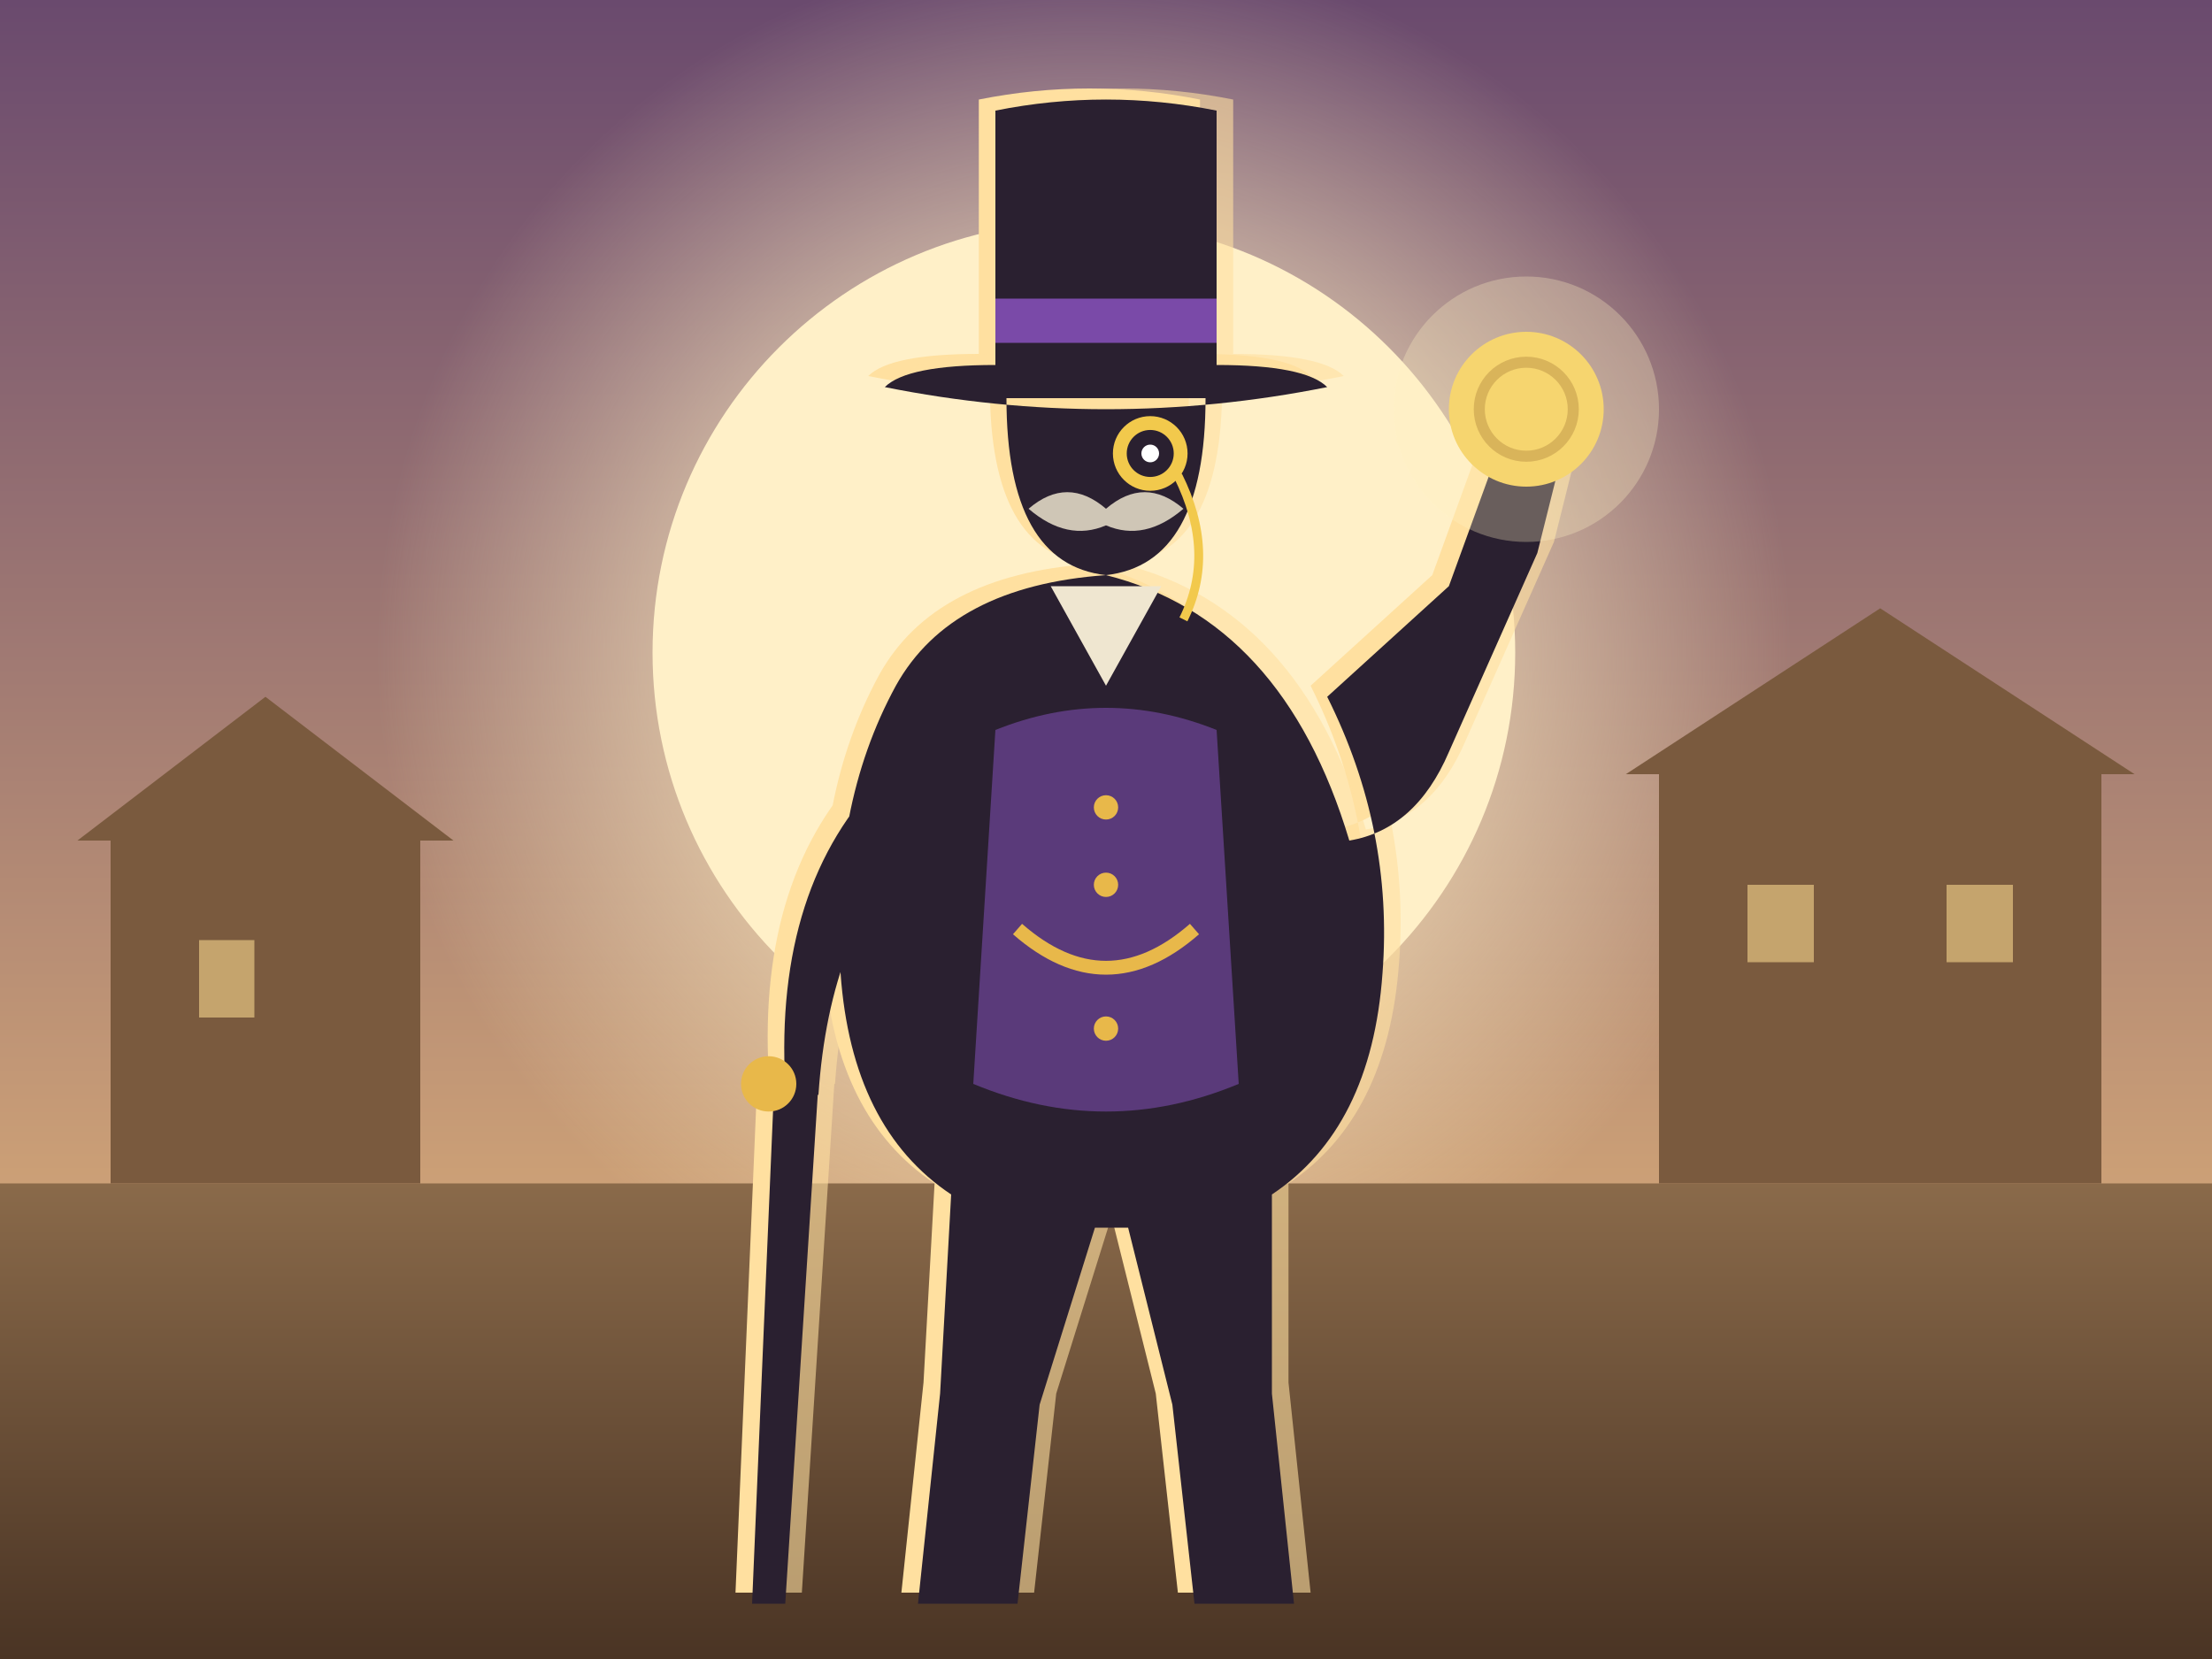
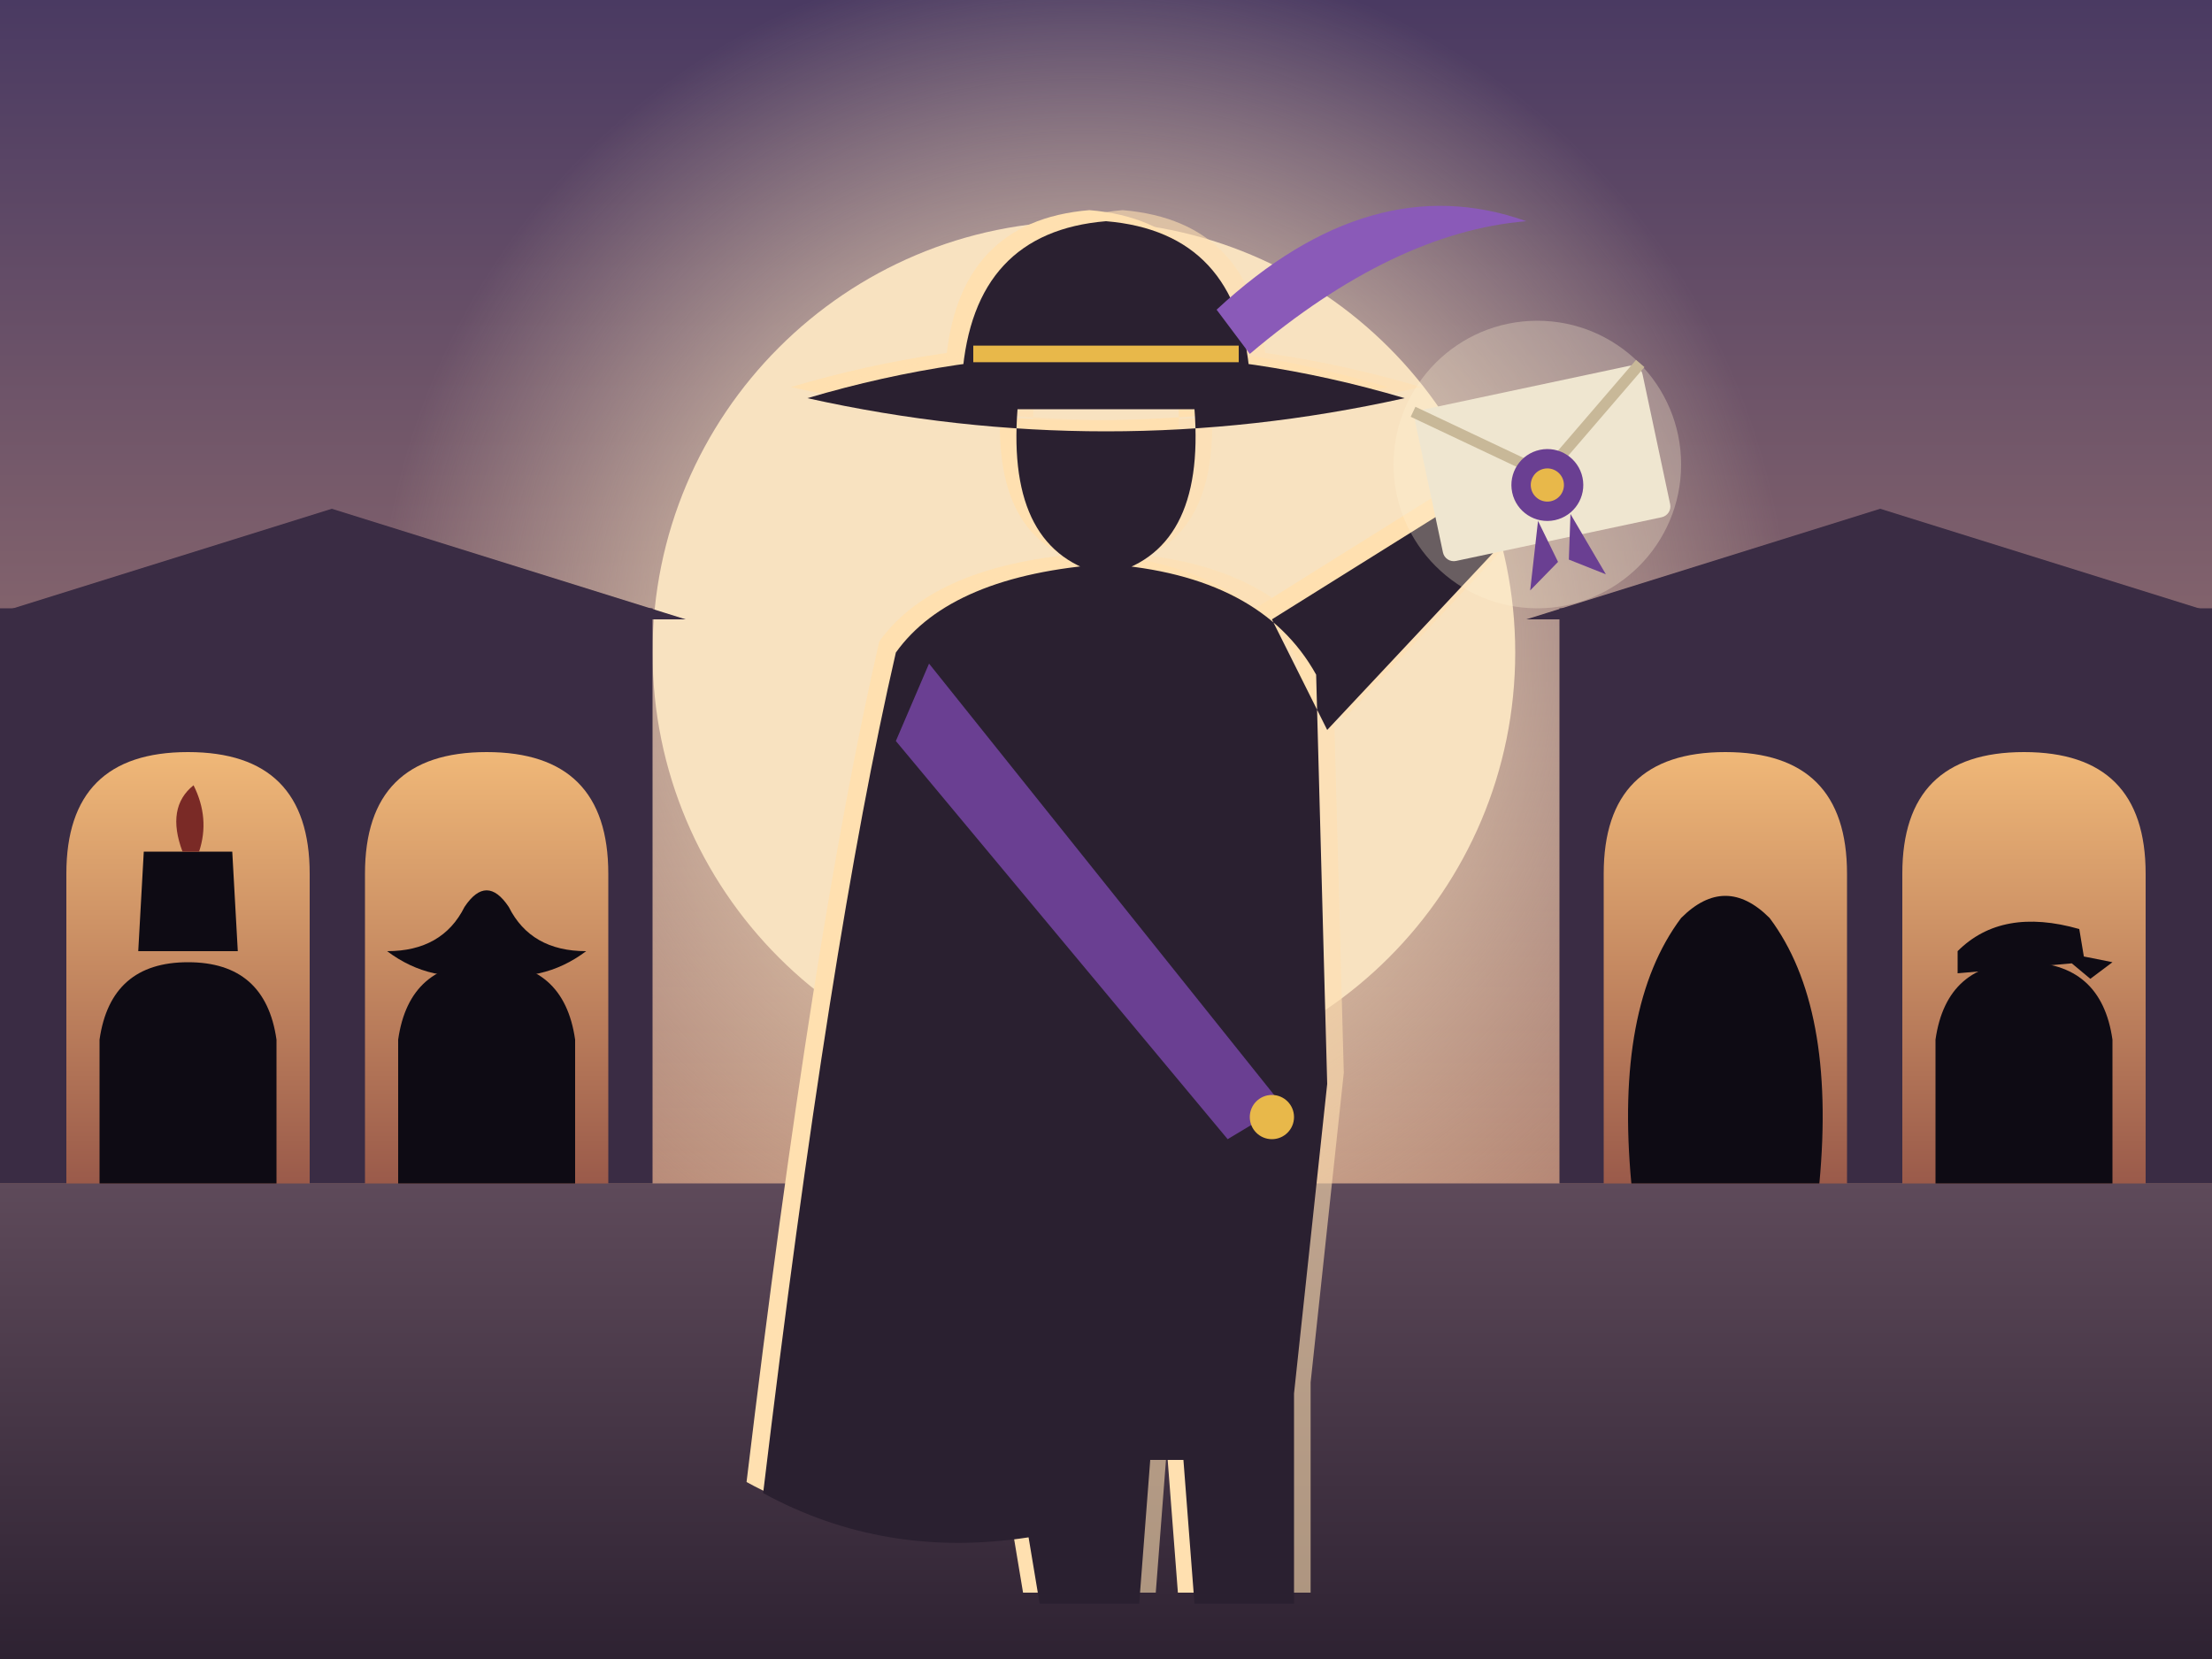
<svg xmlns="http://www.w3.org/2000/svg" viewBox="0 0 400 300">
  <defs>
    <linearGradient id="sky" x1="0" y1="0" x2="0" y2="1">
-       <stop offset="0" stop-color="#6a4a6e" />
-       <stop offset="1" stop-color="#f3c27a" />
+       <stop offset="0" stop-color="#4a3a62" />
+       <stop offset="1" stop-color="#e2a87e" />
    </linearGradient>
-     <linearGradient id="sea" x1="0" y1="0" x2="0" y2="1">
-       <stop offset="0" stop-color="#8a6a4a" />
-       <stop offset="1" stop-color="#4a3424" />
+     <linearGradient id="ground" x1="0" y1="0" x2="0" y2="1">
+       <stop offset="0" stop-color="#5e4a5a" />
+       <stop offset="1" stop-color="#2e2232" />
+     </linearGradient>
+     <linearGradient id="lamp" x1="0" y1="0" x2="0" y2="1">
+       <stop offset="0" stop-color="#f0b878" />
+       <stop offset="1" stop-color="#9a5a4a" />
    </linearGradient>
    <radialGradient id="halo" cx="0.5" cy="0.5" r="0.5">
-       <stop offset="0.55" stop-color="#fff0c8" stop-opacity="0.55" />
-       <stop offset="1" stop-color="#fff0c8" stop-opacity="0" />
+       <stop offset="0.55" stop-color="#f8e2c0" stop-opacity="0.55" />
+       <stop offset="1" stop-color="#f8e2c0" stop-opacity="0" />
    </radialGradient>
+     <path id="fig" d="M146 72 Q200 56 254 72 Q200 84 146 72 Z M174 68 Q176 42 200 40 Q224 42 226 68 Z M184 74 Q182 100 200 104 Q218 100 216 74 Z M200 102 Q172 104 162 118 Q150 170 138 270 Q160 282 186 278 L188 290 L206 290 L208 264 L214 264 L216 290 L234 290 L234 252 L240 196 L238 122 Q228 104 200 102 Z M230 112 L262 92 L270 100 L240 132 Z" />
+     <path id="lurk" d="M0 0 Q-14 0 -16 14 L-16 40 L16 40 L16 14 Q14 0 0 0 Z" />
  </defs>
  <rect width="400" height="300" fill="url(#sky)" />
  <circle cx="196" cy="118" r="128" fill="url(#halo)" />
-   <circle cx="196" cy="118" r="78" fill="#fff0c8" />
-   <rect y="214" width="400" height="86" fill="url(#sea)" />
-   <g fill="#7a5a3e">
-     <rect x="20" y="150" width="56" height="64" />
-     <path d="M14 152 L48 126 L82 152 Z" />
-     <rect x="300" y="138" width="80" height="76" />
-     <path d="M294 140 L340 110 L386 140 Z" />
+   <circle cx="196" cy="118" r="78" fill="#f8e2c0" />
+   <rect y="214" width="400" height="86" fill="url(#ground)" />
+   <g fill="#3a2c44">
+     <path d="M0 110 H118 V214 H0 Z" />
+     <path d="M282 110 H400 V214 H282 Z" />
+     <path d="M-4 112 L60 92 L124 112 Z M276 112 L340 92 L404 112 Z" />
  </g>
-   <g fill="#f6d68c" opacity="0.6">
-     <rect x="36" y="170" width="10" height="14" />
-     <rect x="316" y="160" width="12" height="14" />
-     <rect x="352" y="160" width="12" height="14" />
+   <g fill="url(#lamp)">
+     <path d="M12 214 V158 Q12 136 34 136 Q56 136 56 158 V214 Z" />
+     <path d="M66 214 V158 Q66 136 88 136 Q110 136 110 158 V214 Z" />
+     <path d="M290 214 V158 Q290 136 312 136 Q334 136 334 158 V214 Z" />
+     <path d="M344 214 V158 Q344 136 366 136 Q388 136 388 158 V214 Z" />
  </g>
-   <path d="M180 66 L180 20 Q200 16 220 20 L220 66 Q236 66 240 70 Q200 78 160 70 Q164 66 180 66 Z M182 72 Q182 102 200 104 Q218 102 218 72 Z M200 104 Q172 106 162 124 Q150 146 152 176 Q154 204 172 216 L170 252 L166 290 L184 290 L188 254 L198 222 L204 222 L212 254 L216 290 L234 290 L230 252 L230 216 Q248 204 250 176 Q252 150 240 126 L262 106 L270 84 L282 84 L278 100 L262 136 Q256 150 244 152 Q232 112 200 104 Z M160 140 Q140 160 142 196 L148 198 Q150 168 166 152 Z M140 196 L136 290 L142 290 L148 196 Z" fill="#ffe0a0" transform="translate(-3 -2)" />
-   <path d="M180 66 L180 20 Q200 16 220 20 L220 66 Q236 66 240 70 Q200 78 160 70 Q164 66 180 66 Z M182 72 Q182 102 200 104 Q218 102 218 72 Z M200 104 Q172 106 162 124 Q150 146 152 176 Q154 204 172 216 L170 252 L166 290 L184 290 L188 254 L198 222 L204 222 L212 254 L216 290 L234 290 L230 252 L230 216 Q248 204 250 176 Q252 150 240 126 L262 106 L270 84 L282 84 L278 100 L262 136 Q256 150 244 152 Q232 112 200 104 Z M160 140 Q140 160 142 196 L148 198 Q150 168 166 152 Z M140 196 L136 290 L142 290 L148 196 Z" fill="#ffe0a0" transform="translate(3 -2)" opacity="0.6" />
-   <path d="M180 66 L180 20 Q200 16 220 20 L220 66 Q236 66 240 70 Q200 78 160 70 Q164 66 180 66 Z M182 72 Q182 102 200 104 Q218 102 218 72 Z M200 104 Q172 106 162 124 Q150 146 152 176 Q154 204 172 216 L170 252 L166 290 L184 290 L188 254 L198 222 L204 222 L212 254 L216 290 L234 290 L230 252 L230 216 Q248 204 250 176 Q252 150 240 126 L262 106 L270 84 L282 84 L278 100 L262 136 Q256 150 244 152 Q232 112 200 104 Z M160 140 Q140 160 142 196 L148 198 Q150 168 166 152 Z M140 196 L136 290 L142 290 L148 196 Z" fill="#2a2030" />
-   <rect x="180" y="54" width="40" height="8" fill="#7a4aa8" />
-   <path d="M190 106 L200 124 L210 106 Z" fill="#efe6d0" />
-   <path d="M180 132 Q200 124 220 132 L224 196 Q200 206 176 196 Z" fill="#5a3a7a" />
-   <path d="M184 168 Q200 182 216 168" fill="none" stroke="#e8b84a" stroke-width="2.5" />
-   <g fill="#e8b84a">
-     <circle cx="200" cy="146" r="2.2" />
-     <circle cx="200" cy="160" r="2.2" />
-     <circle cx="200" cy="186" r="2.2" />
+   <g fill="#0e0b14">
+     <g transform="translate(34 174)">
+       <use href="#lurk" />
+       <path d="M-9 -2 L-8 -20 L8 -20 L9 -2 Z" />
+       <path d="M-1 -20 Q-4 -28 1 -32 Q4 -26 2 -20 Z" fill="#7a2a26" />
+     </g>
+     <g transform="translate(88 174)">
+       <use href="#lurk" />
+       <path d="M-18 -2 Q-8 -2 -4 -10 Q0 -16 4 -10 Q8 -2 18 -2 Q10 4 0 2 Q-10 4 -18 -2 Z" />
+     </g>
+     <g transform="translate(312 172)">
+       <path d="M-17 42 Q-20 10 -8 -6 Q0 -14 8 -6 Q20 10 17 42 Z" />
+     </g>
+     <g transform="translate(366 174)">
+       <use href="#lurk" />
+       <path d="M-12 -2 Q-4 -10 10 -6 L11 0 L-12 2 Z M6 -2 L16 0 L12 3 Z" />
+     </g>
  </g>
-   <path d="M186 92 Q193 86 200 92 Q207 86 214 92 Q207 98 200 95 Q193 98 186 92 Z" fill="#cfc6b6" />
-   <circle cx="208" cy="82" r="5.5" fill="none" stroke="#f2c94c" stroke-width="2.5" />
-   <circle cx="208" cy="82" r="1.6" fill="#ffffff" />
-   <path d="M213 86 Q220 100 214 112" fill="none" stroke="#f2c94c" stroke-width="1.6" />
-   <circle cx="276" cy="74" r="14" fill="#f2c94c" />
-   <circle cx="276" cy="74" r="8.5" fill="none" stroke="#c99a2e" stroke-width="2" />
-   <circle cx="276" cy="74" r="24" fill="#fff3c4" opacity="0.3" />
-   <circle cx="139" cy="196" r="5" fill="#e8b84a" />
+   <use href="#fig" fill="#ffe0b0" transform="translate(-3 -2)" />
+   <use href="#fig" fill="#ffe0b0" transform="translate(3 -2)" opacity="0.6" />
+   <use href="#fig" fill="#2a2030" />
+   <path d="M220 56 Q248 30 276 40 Q252 42 226 64 Z" fill="#8a5ab8" />
+   <path d="M176 64 H224" stroke="#e8b84a" stroke-width="3" />
+   <path d="M168 120 L232 200 L222 206 L162 134 Z" fill="#6a3f92" />
+   <circle cx="230" cy="202" r="4" fill="#e8b84a" />
+   <circle cx="278" cy="84" r="26" fill="#fff3d4" opacity="0.3" />
+   <g transform="rotate(-12 278 84)">
+     <rect x="258" y="70" width="42" height="28" rx="2" fill="#efe6d0" />
+     <path d="M258 70 L279 86 L300 70" fill="none" stroke="#c8b898" stroke-width="2" />
+     <circle cx="279" cy="88" r="6.5" fill="#6a3f92" />
+     <circle cx="279" cy="88" r="3" fill="#e8b84a" />
+     <path d="M276 94 L272 106 L278 102 Z M282 94 L286 106 L280 102 Z" fill="#6a3f92" />
+   </g>
</svg>
